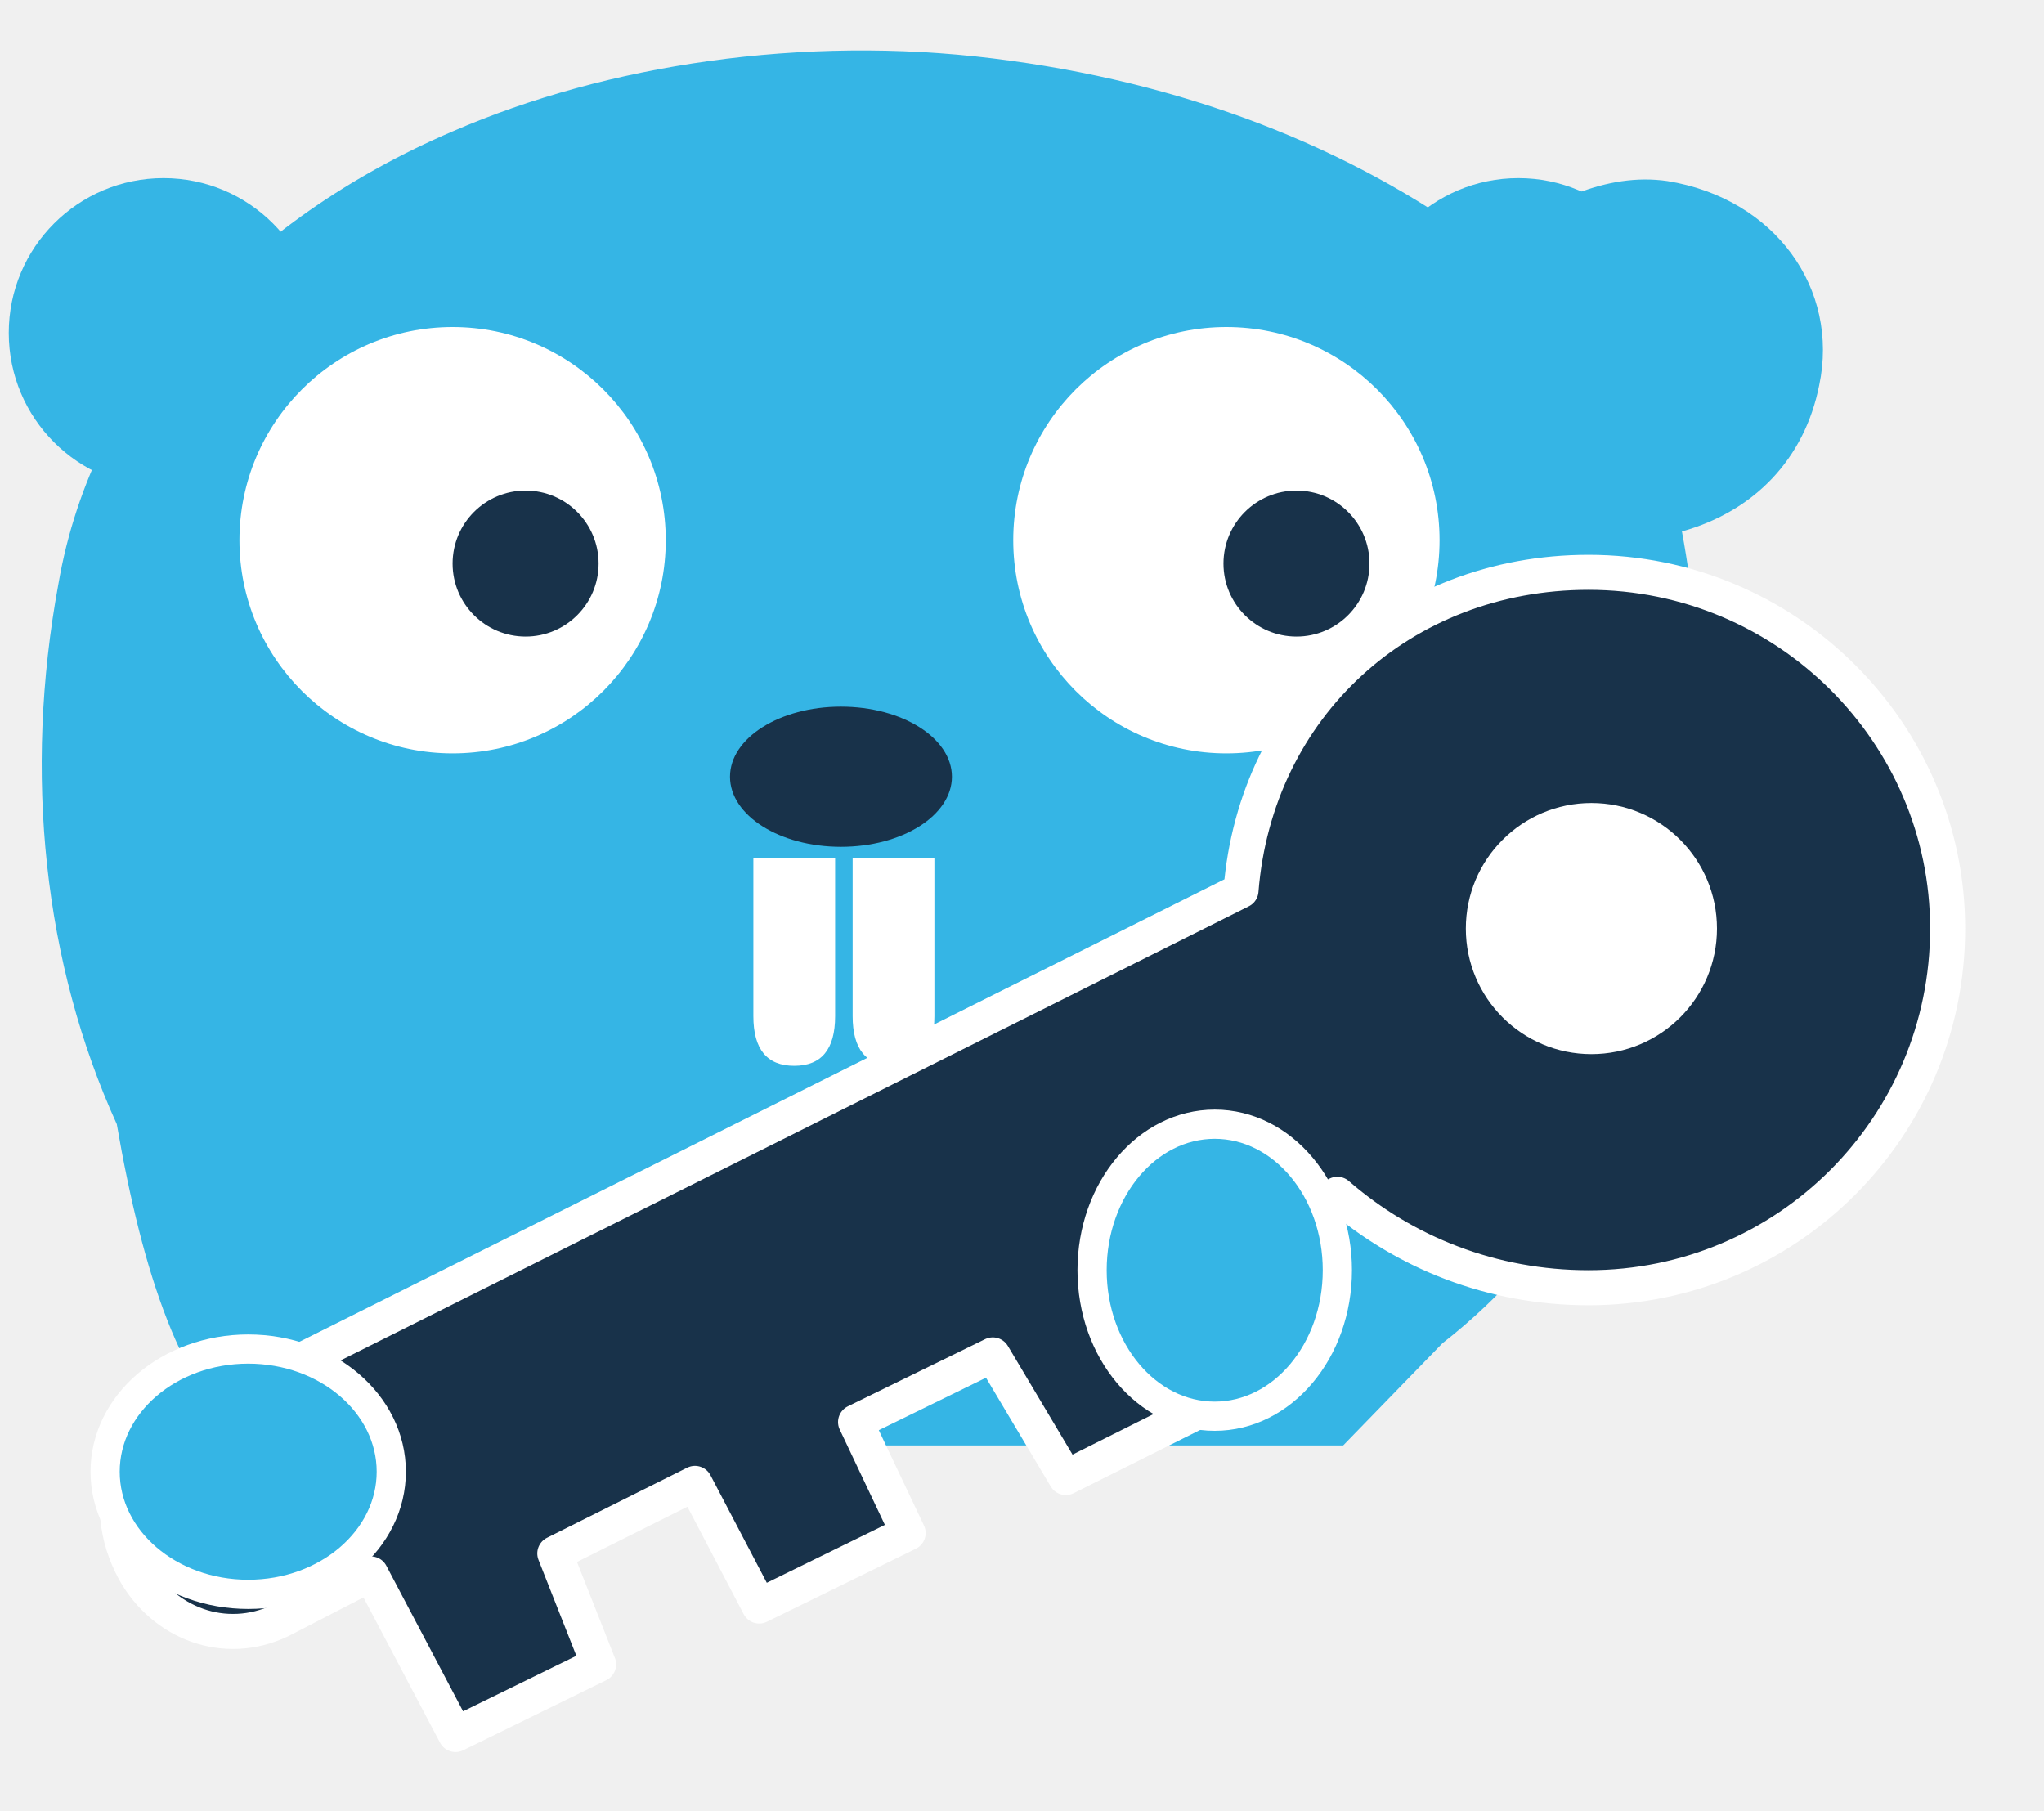
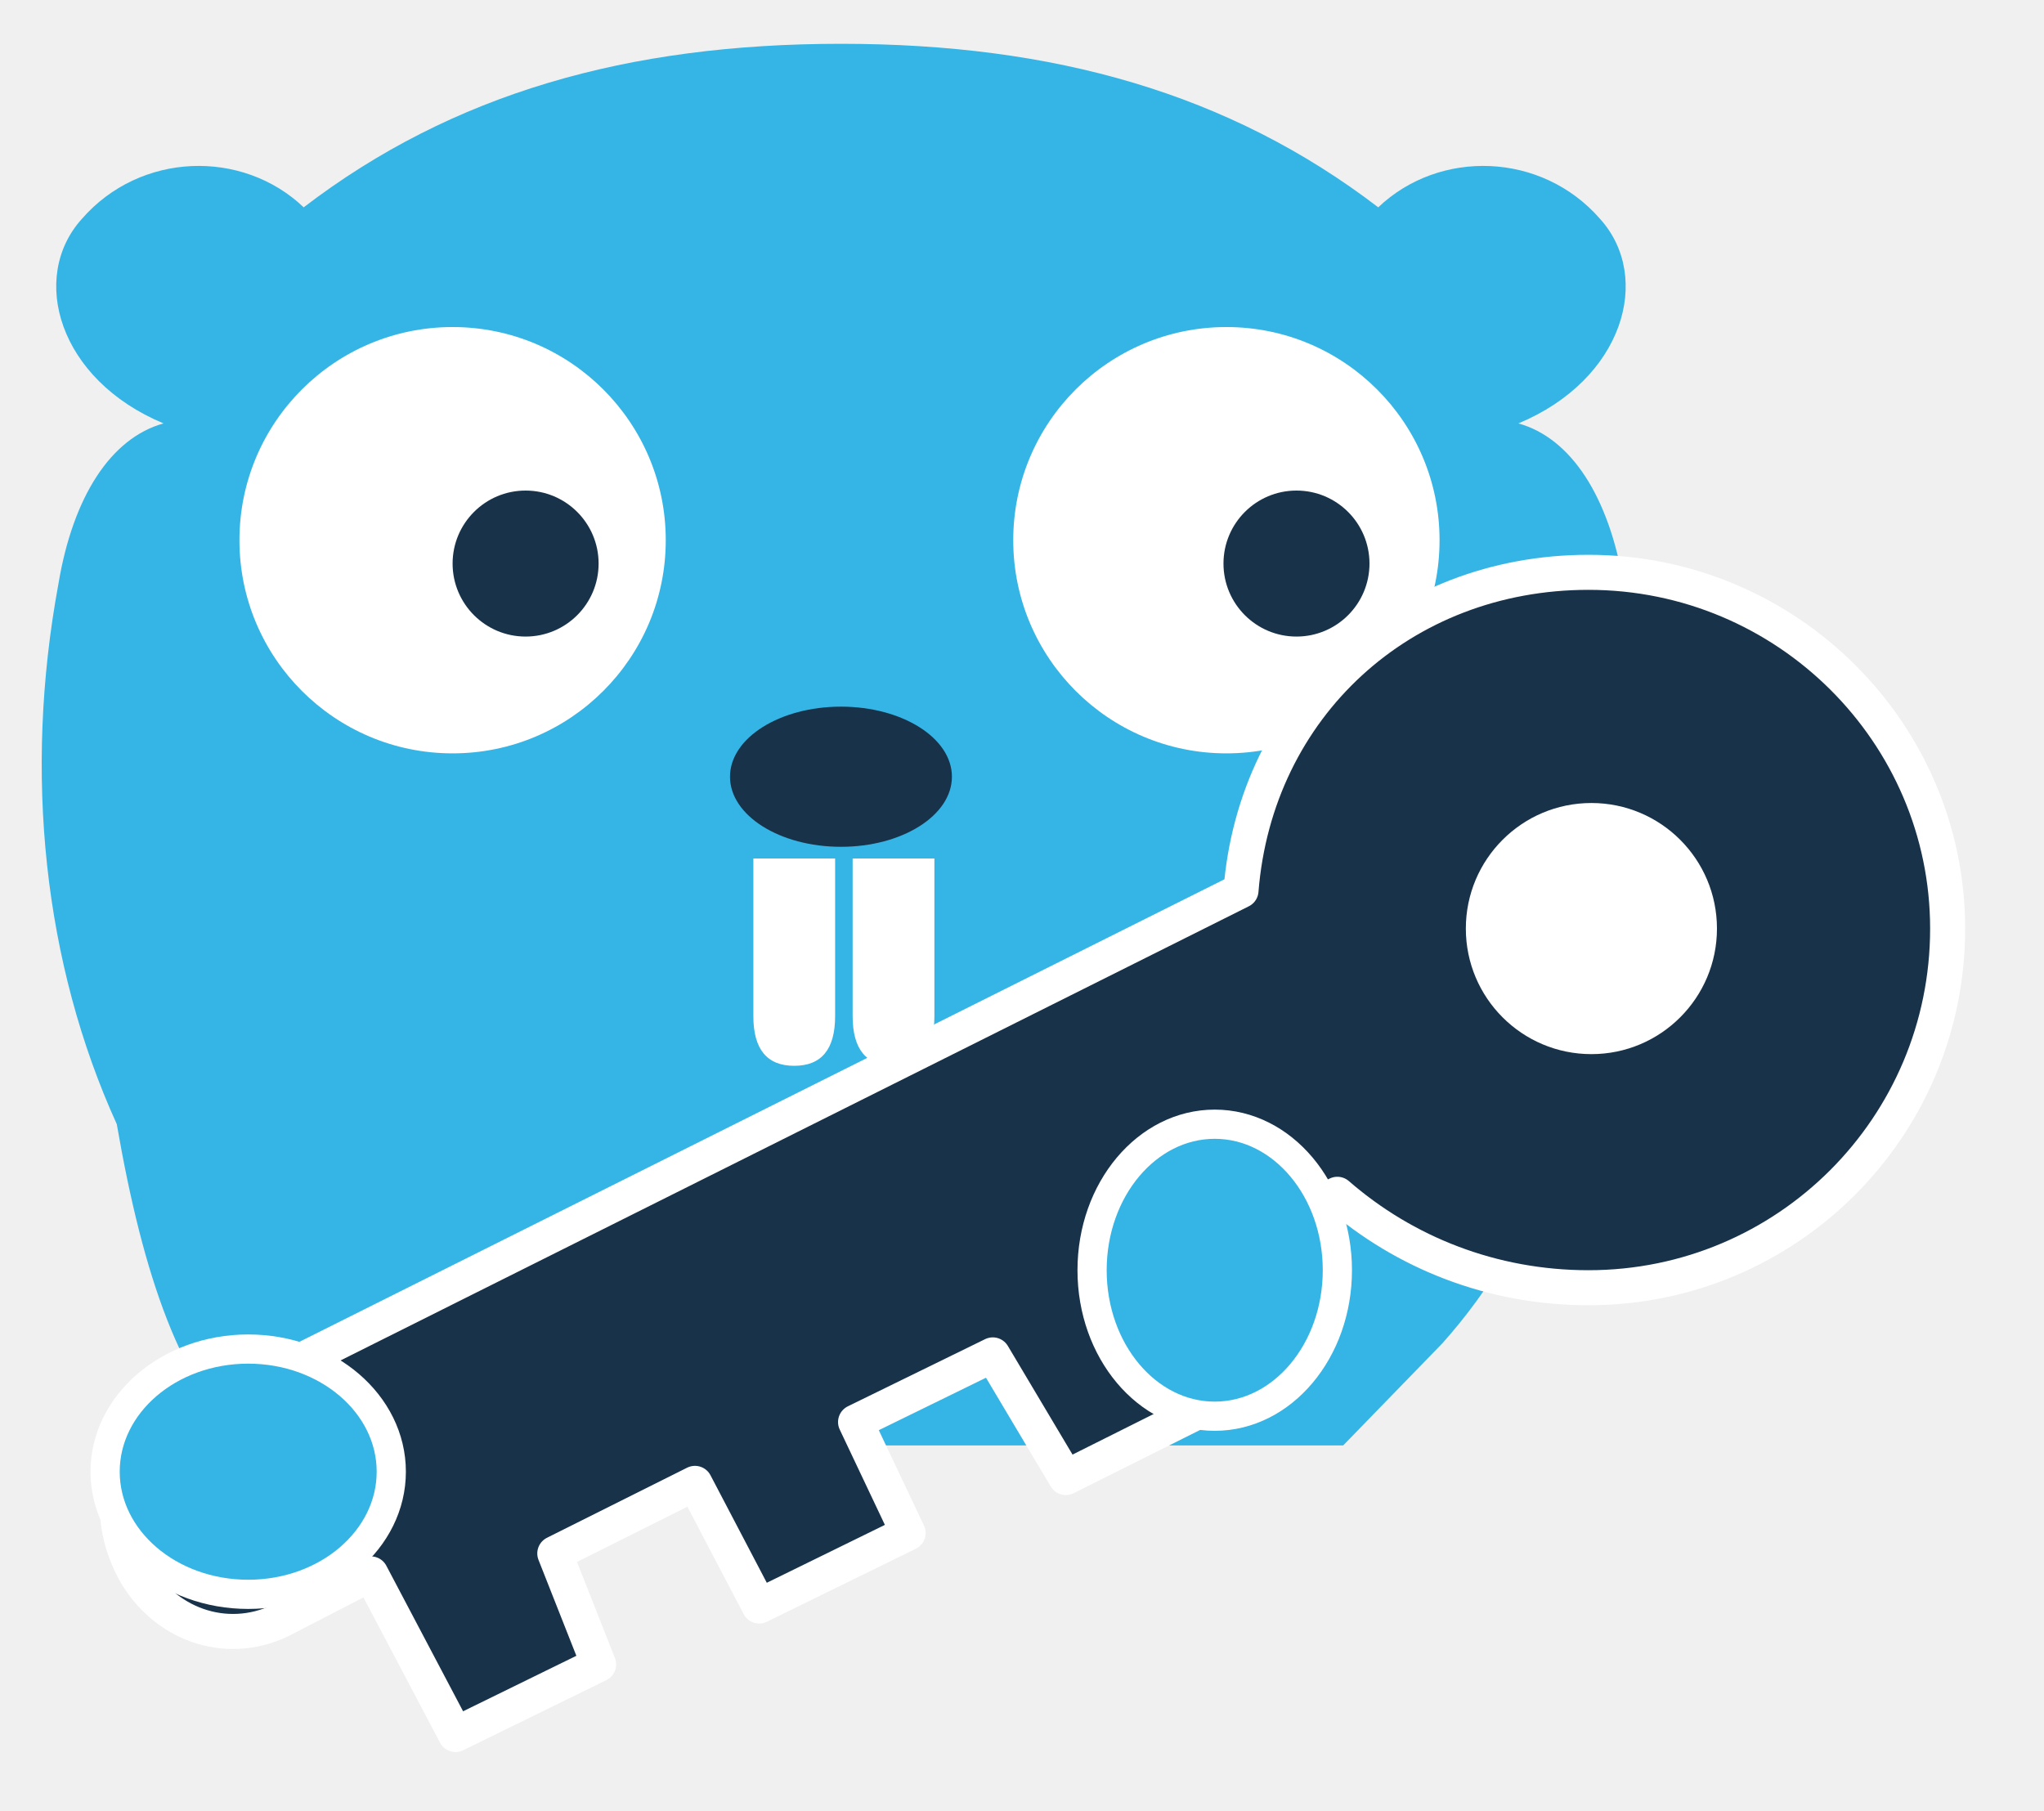
<svg xmlns="http://www.w3.org/2000/svg" viewBox="230 100 700 620">
  <g>
-     <path fill="#35B5E5" d="       M270 485       C245 430 238 365 250 300       C262 230 315 175 385 145       C438 122 505 112 570 120       C635 128 692 150 738 184       C760 169 780 159 801 162       C838 168 860 199 853 232       C848 257 831 275 806 282       C814 325 814 372 805 418       C792 482 765 528 724 560       L690 595 L315 595       C292 575 279 537 270 485 Z" />
-     <circle cx="286" cy="214" r="53" fill="#35B5E5" />
-     <circle cx="750" cy="214" r="53" fill="#35B5E5" />
+     <path fill="#35B5E5" d="       M518 115       C445 115 385 132 334 171       C313 151 278 152 258 175       C240 195 250 230 286 245       C268 250 255 270 250 300       C238 365 245 430 270 485       C279 537 292 575 315 595       L690 595 L724 560       C740 542 754 520 766 485       C791 430 798 365 786 300       C781 270 768 250 750 245       C786 230 796 195 778 175       C758 152 723 151 702 171       C651 132 591 115 518 115 Z" />
    <circle cx="385" cy="285" r="73" fill="#FFFFFF" />
    <circle cx="650" cy="285" r="73" fill="#FFFFFF" />
    <circle cx="410" cy="293" r="25" fill="#18324A" />
    <circle cx="674" cy="293" r="25" fill="#18324A" />
    <ellipse cx="518" cy="366" rx="38" ry="24" fill="#18324A" />
    <path fill="#FFFFFF" d="M488 394 h28 v54 q0 17-14 17t-14-17z" />
    <path fill="#FFFFFF" d="M522 394 h28 v54 q0 17-14 17t-14-17z" />
    <path fill="#18324A" stroke="#FFFFFF" stroke-width="12" stroke-linejoin="round" d="       M315 575       L655 405       C660 342 710 296 774 296       C842 296 897 351 897 418       C897 486 842 541 774 541       C741 541 711 529 688 509       L620 543       L641 583       L595 606       L570 564       L523 587       L541 625       L490 650       L468 608       L420 632       L435 670       L386 694       L357 639       L326 655       C307 664 286 656 276 638       C263 614 273 589 294 578 Z" />
    <circle cx="775" cy="418" r="43" fill="#FFFFFF" />
    <ellipse cx="315" cy="604" rx="49" ry="42" fill="#35B5E5" stroke="#FFFFFF" stroke-width="10" />
    <ellipse cx="646" cy="535" rx="42" ry="50" fill="#35B5E5" stroke="#FFFFFF" stroke-width="10" />
  </g>
</svg>
